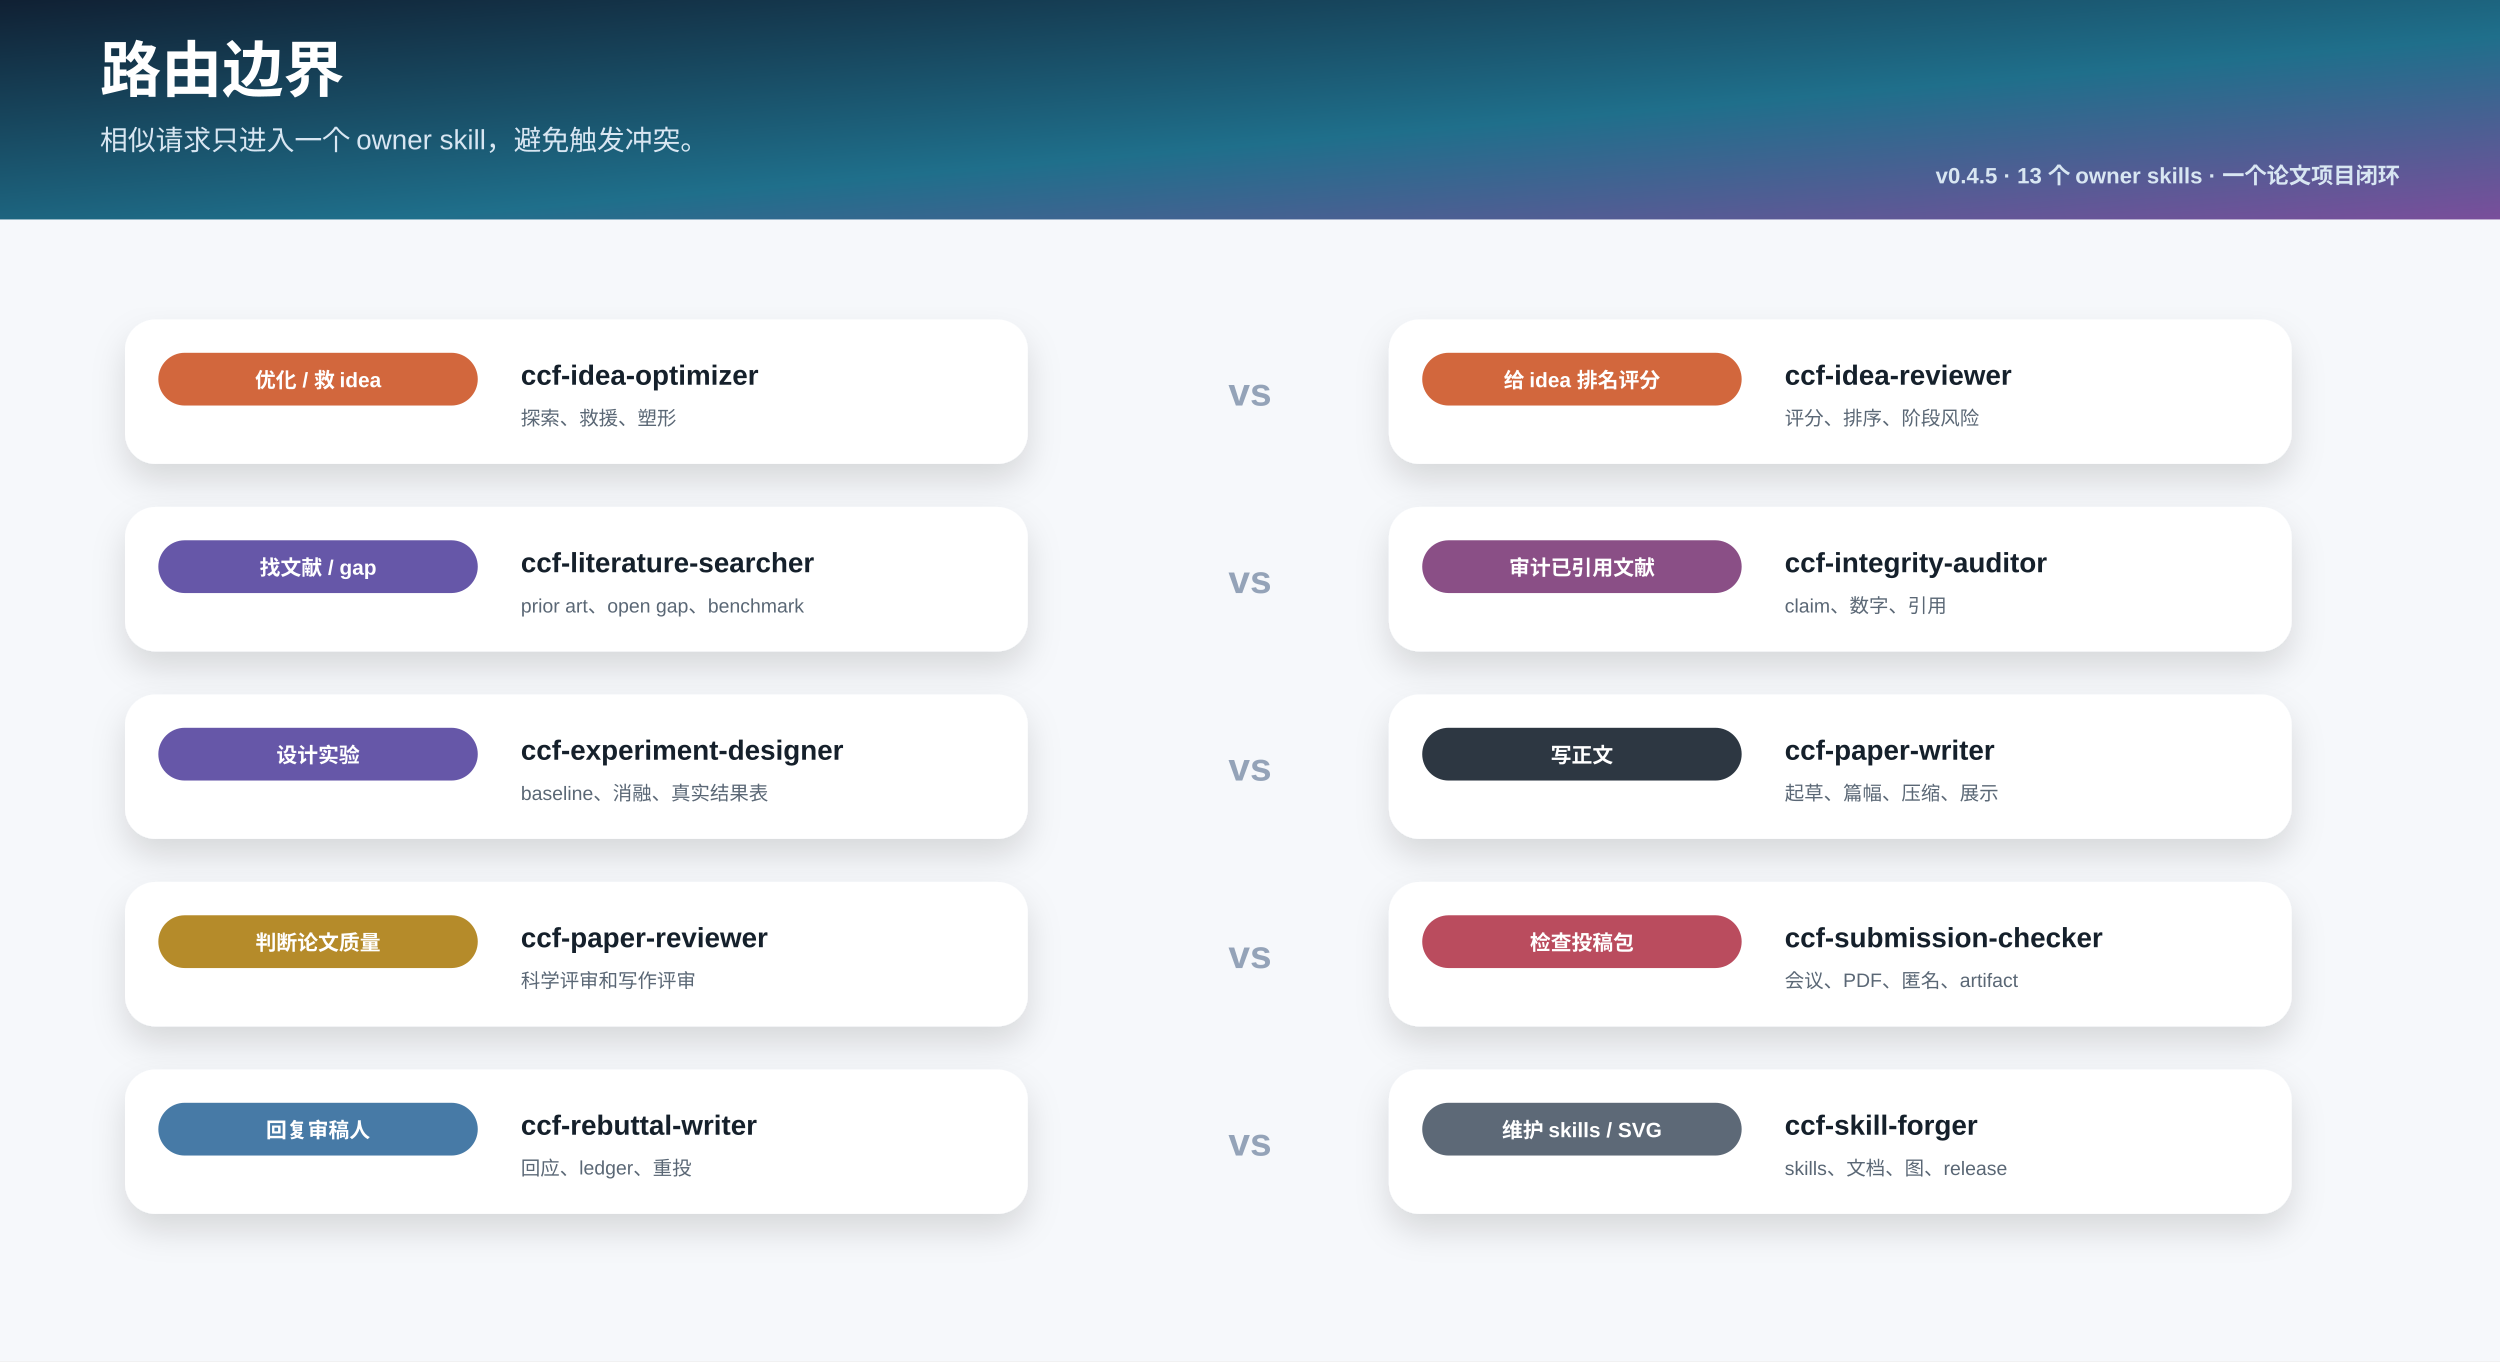
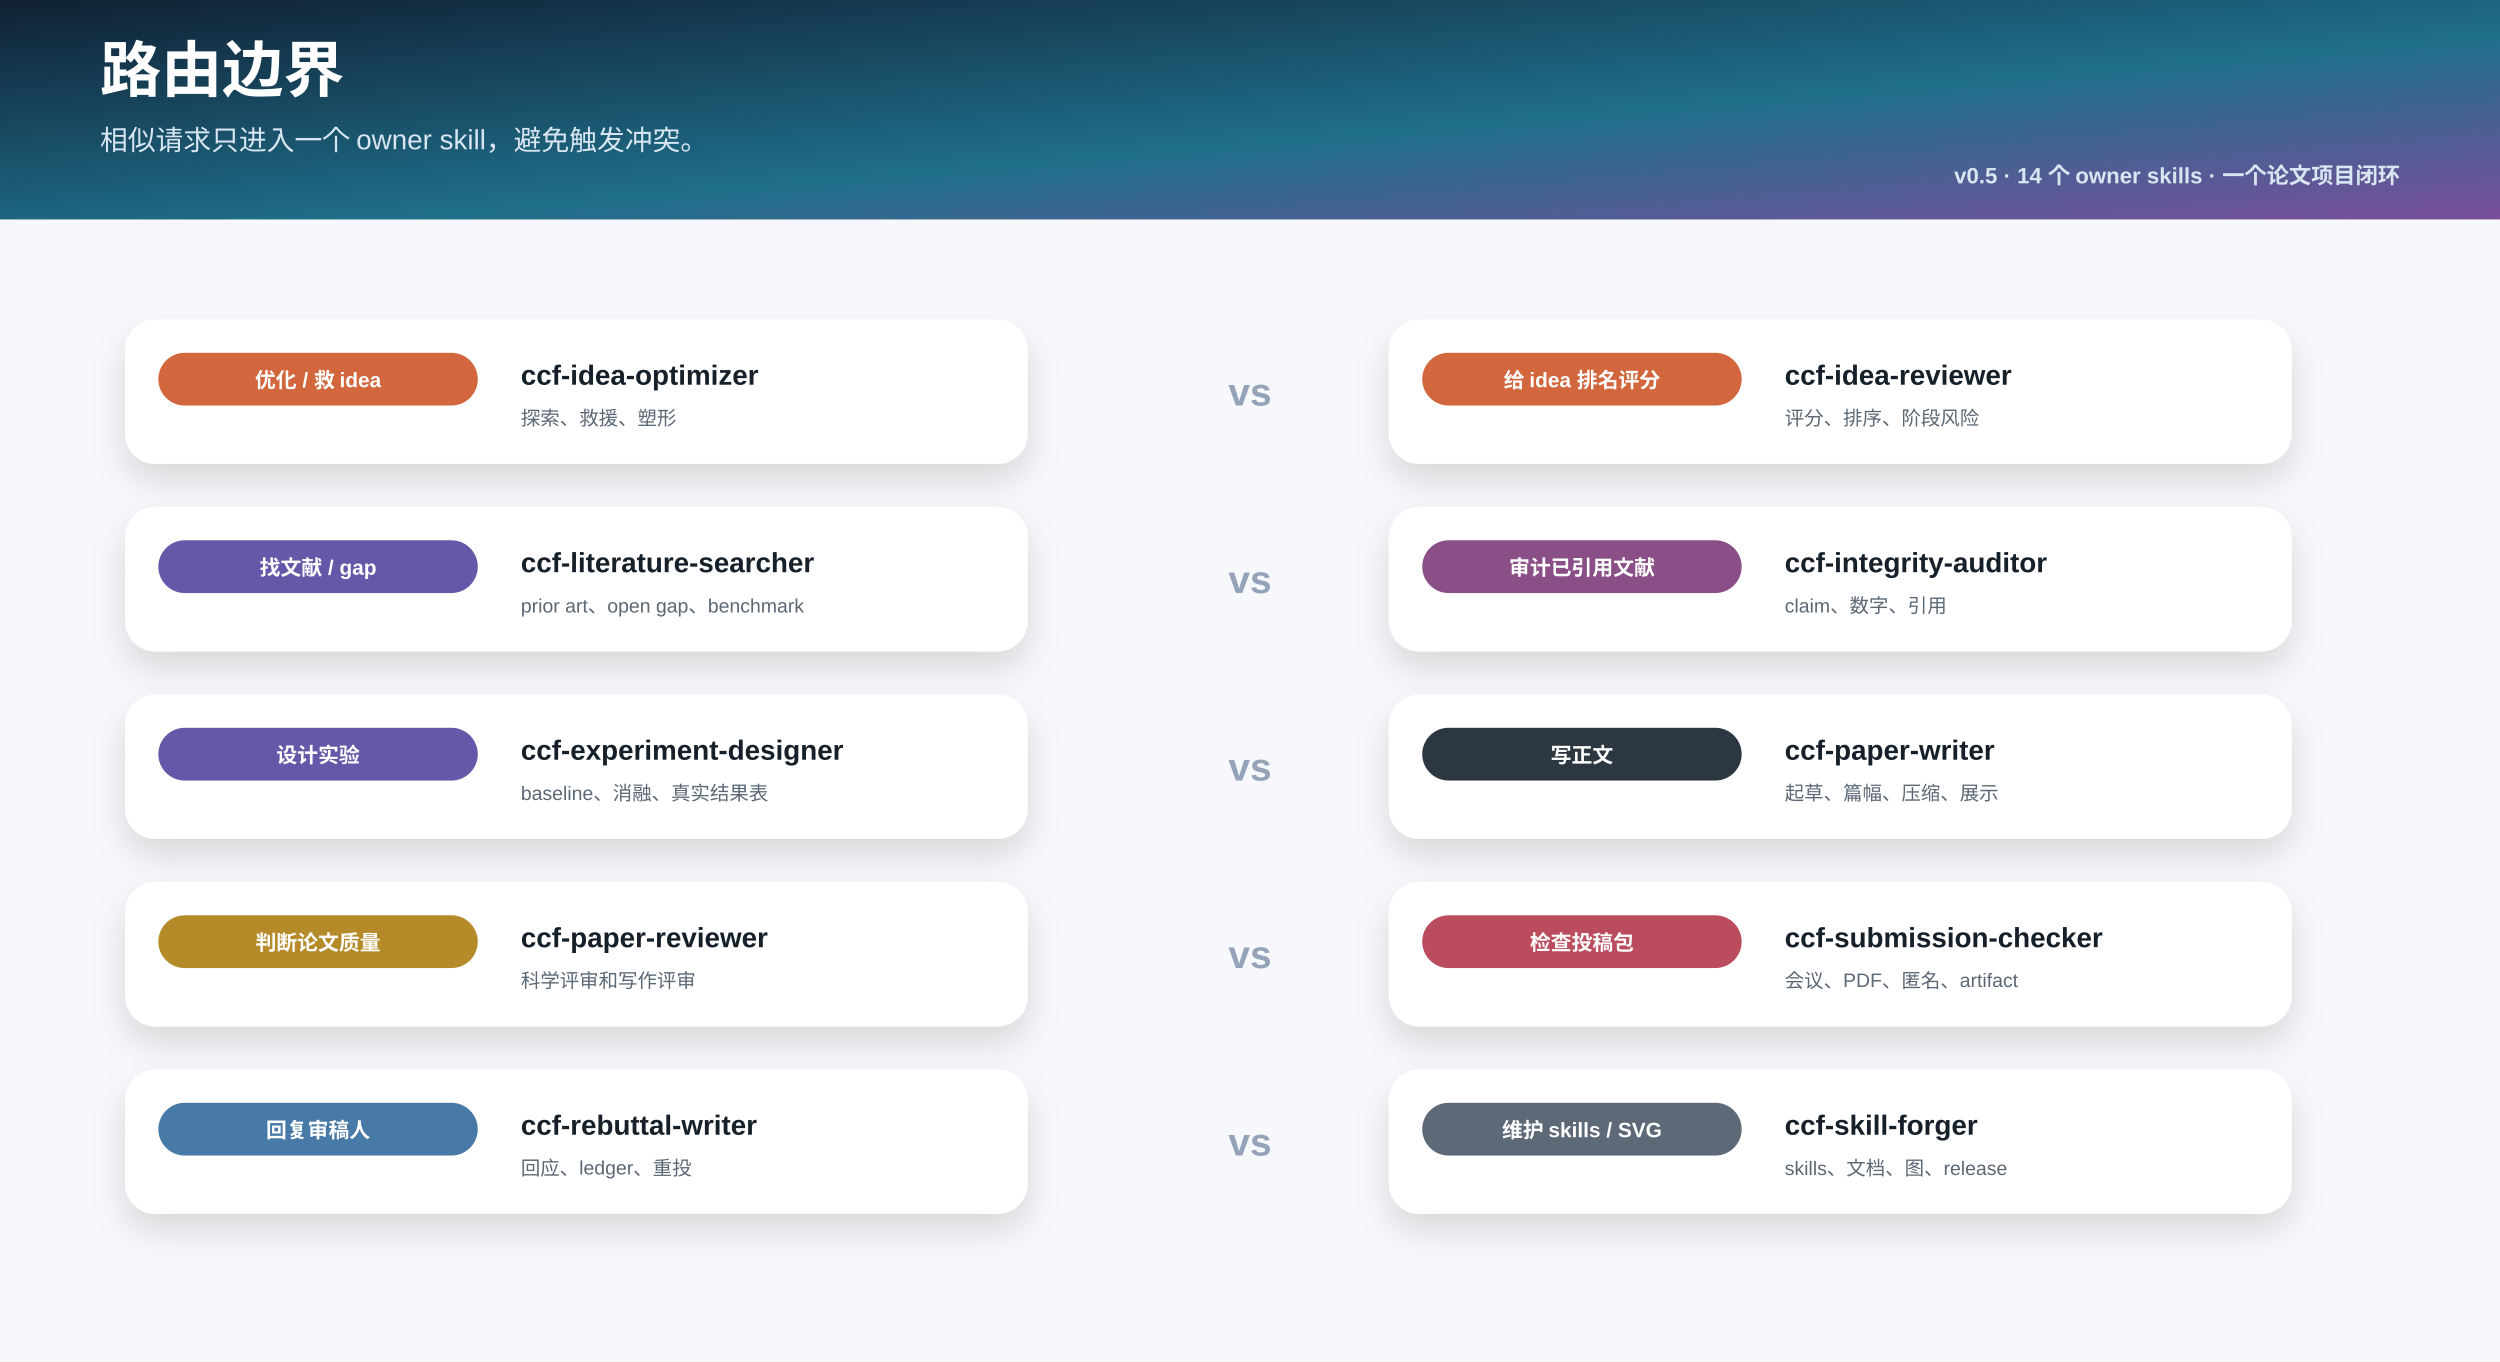
<svg xmlns="http://www.w3.org/2000/svg" width="1800" height="980" viewBox="0 0 1800 980">
  <defs>
    <linearGradient id="header" x1="0" y1="0" x2="1" y2="1">
      <stop offset="0" stop-color="#102033" />
      <stop offset="0.58" stop-color="#1F6F8B" />
      <stop offset="1" stop-color="#7A4E9B" />
    </linearGradient>
    <filter id="shadow" x="-20%" y="-20%" width="140%" height="160%">
      <feDropShadow dx="0" dy="12" stdDeviation="12" flood-color="#0B1826" flood-opacity="0.13" />
    </filter>
    <marker id="arrow" markerWidth="13" markerHeight="13" refX="11" refY="6.5" orient="auto">
      <path d="M2,2 L11,6.5 L2,11 Z" fill="#7B8794" />
    </marker>
  </defs>
  <style>text{font-family:Microsoft YaHei, Segoe UI, Arial, sans-serif;dominant-baseline:auto} .mono{font-family:Consolas,Menlo,monospace}</style>
  <rect x="0" y="0" width="1800" height="980" rx="0" fill="#F6F8FB" stroke="none" stroke-width="2" />
  <rect x="0" y="0" width="1800" height="158" rx="0" fill="url(#header)" stroke="none" stroke-width="2" />
  <text x="72" y="66" font-size="44" font-weight="850" fill="#FFFFFF" text-anchor="start">路由边界</text>
  <text x="72" y="108" font-size="20" font-weight="500" fill="#D8E6F2" text-anchor="start">相似请求只进入一个 owner skill，避免触发冲突。</text>
-   <text x="1728" y="132" font-size="16" font-weight="650" fill="#D8E6F2" text-anchor="end">v0.4.5 · 13 个 owner skills · 一个论文项目闭环</text>
+   <text x="1728" y="132" font-size="16" font-weight="650" fill="#D8E6F2" text-anchor="end">v0.5 · 14 个 owner skills · 一个论文项目闭环</text>
  <rect x="90" y="230" width="650" height="104" rx="22" fill="#FFFFFF" stroke="none" stroke-width="2" filter="url(#shadow)" />
  <rect x="114" y="254" width="230" height="38" rx="19" fill="#D2673D" stroke="none" stroke-width="2" />
  <text x="229" y="279" font-size="15" font-weight="760" fill="#FFFFFF" text-anchor="middle">优化 / 救 idea</text>
  <text x="375" y="277" font-size="20" font-weight="820" fill="#15202B" text-anchor="start">ccf-idea-optimizer</text>
  <text x="375" y="306" font-size="14" font-weight="520" fill="#5A6775" text-anchor="start">探索、救援、塑形</text>
  <rect x="1000" y="230" width="650" height="104" rx="22" fill="#FFFFFF" stroke="none" stroke-width="2" filter="url(#shadow)" />
  <rect x="1024" y="254" width="230" height="38" rx="19" fill="#D2673D" stroke="none" stroke-width="2" />
  <text x="1139" y="279" font-size="15" font-weight="760" fill="#FFFFFF" text-anchor="middle">给 idea 排名评分</text>
  <text x="1285" y="277" font-size="20" font-weight="820" fill="#15202B" text-anchor="start">ccf-idea-reviewer</text>
  <text x="1285" y="306" font-size="14" font-weight="520" fill="#5A6775" text-anchor="start">评分、排序、阶段风险</text>
  <text x="900" y="292" font-size="28" font-weight="850" fill="#94A3B8" text-anchor="middle">vs</text>
  <rect x="90" y="365" width="650" height="104" rx="22" fill="#FFFFFF" stroke="none" stroke-width="2" filter="url(#shadow)" />
  <rect x="114" y="389" width="230" height="38" rx="19" fill="#6657A8" stroke="none" stroke-width="2" />
  <text x="229" y="414" font-size="15" font-weight="760" fill="#FFFFFF" text-anchor="middle">找文献 / gap</text>
  <text x="375" y="412" font-size="20" font-weight="820" fill="#15202B" text-anchor="start">ccf-literature-searcher</text>
  <text x="375" y="441" font-size="14" font-weight="520" fill="#5A6775" text-anchor="start">prior art、open gap、benchmark</text>
  <rect x="1000" y="365" width="650" height="104" rx="22" fill="#FFFFFF" stroke="none" stroke-width="2" filter="url(#shadow)" />
  <rect x="1024" y="389" width="230" height="38" rx="19" fill="#8A4F86" stroke="none" stroke-width="2" />
  <text x="1139" y="414" font-size="15" font-weight="760" fill="#FFFFFF" text-anchor="middle">审计已引用文献</text>
  <text x="1285" y="412" font-size="20" font-weight="820" fill="#15202B" text-anchor="start">ccf-integrity-auditor</text>
  <text x="1285" y="441" font-size="14" font-weight="520" fill="#5A6775" text-anchor="start">claim、数字、引用</text>
  <text x="900" y="427" font-size="28" font-weight="850" fill="#94A3B8" text-anchor="middle">vs</text>
  <rect x="90" y="500" width="650" height="104" rx="22" fill="#FFFFFF" stroke="none" stroke-width="2" filter="url(#shadow)" />
  <rect x="114" y="524" width="230" height="38" rx="19" fill="#6657A8" stroke="none" stroke-width="2" />
  <text x="229" y="549" font-size="15" font-weight="760" fill="#FFFFFF" text-anchor="middle">设计实验</text>
  <text x="375" y="547" font-size="20" font-weight="820" fill="#15202B" text-anchor="start">ccf-experiment-designer</text>
  <text x="375" y="576" font-size="14" font-weight="520" fill="#5A6775" text-anchor="start">baseline、消融、真实结果表</text>
  <rect x="1000" y="500" width="650" height="104" rx="22" fill="#FFFFFF" stroke="none" stroke-width="2" filter="url(#shadow)" />
  <rect x="1024" y="524" width="230" height="38" rx="19" fill="#2D3742" stroke="none" stroke-width="2" />
  <text x="1139" y="549" font-size="15" font-weight="760" fill="#FFFFFF" text-anchor="middle">写正文</text>
  <text x="1285" y="547" font-size="20" font-weight="820" fill="#15202B" text-anchor="start">ccf-paper-writer</text>
  <text x="1285" y="576" font-size="14" font-weight="520" fill="#5A6775" text-anchor="start">起草、篇幅、压缩、展示</text>
  <text x="900" y="562" font-size="28" font-weight="850" fill="#94A3B8" text-anchor="middle">vs</text>
  <rect x="90" y="635" width="650" height="104" rx="22" fill="#FFFFFF" stroke="none" stroke-width="2" filter="url(#shadow)" />
  <rect x="114" y="659" width="230" height="38" rx="19" fill="#B58B2A" stroke="none" stroke-width="2" />
  <text x="229" y="684" font-size="15" font-weight="760" fill="#FFFFFF" text-anchor="middle">判断论文质量</text>
  <text x="375" y="682" font-size="20" font-weight="820" fill="#15202B" text-anchor="start">ccf-paper-reviewer</text>
  <text x="375" y="711" font-size="14" font-weight="520" fill="#5A6775" text-anchor="start">科学评审和写作评审</text>
  <rect x="1000" y="635" width="650" height="104" rx="22" fill="#FFFFFF" stroke="none" stroke-width="2" filter="url(#shadow)" />
  <rect x="1024" y="659" width="230" height="38" rx="19" fill="#BA4C5E" stroke="none" stroke-width="2" />
  <text x="1139" y="684" font-size="15" font-weight="760" fill="#FFFFFF" text-anchor="middle">检查投稿包</text>
  <text x="1285" y="682" font-size="20" font-weight="820" fill="#15202B" text-anchor="start">ccf-submission-checker</text>
  <text x="1285" y="711" font-size="14" font-weight="520" fill="#5A6775" text-anchor="start">会议、PDF、匿名、artifact</text>
  <text x="900" y="697" font-size="28" font-weight="850" fill="#94A3B8" text-anchor="middle">vs</text>
  <rect x="90" y="770" width="650" height="104" rx="22" fill="#FFFFFF" stroke="none" stroke-width="2" filter="url(#shadow)" />
  <rect x="114" y="794" width="230" height="38" rx="19" fill="#477AA6" stroke="none" stroke-width="2" />
  <text x="229" y="819" font-size="15" font-weight="760" fill="#FFFFFF" text-anchor="middle">回复审稿人</text>
  <text x="375" y="817" font-size="20" font-weight="820" fill="#15202B" text-anchor="start">ccf-rebuttal-writer</text>
  <text x="375" y="846" font-size="14" font-weight="520" fill="#5A6775" text-anchor="start">回应、ledger、重投</text>
  <rect x="1000" y="770" width="650" height="104" rx="22" fill="#FFFFFF" stroke="none" stroke-width="2" filter="url(#shadow)" />
  <rect x="1024" y="794" width="230" height="38" rx="19" fill="#5D6977" stroke="none" stroke-width="2" />
  <text x="1139" y="819" font-size="15" font-weight="760" fill="#FFFFFF" text-anchor="middle">维护 skills / SVG</text>
  <text x="1285" y="817" font-size="20" font-weight="820" fill="#15202B" text-anchor="start">ccf-skill-forger</text>
  <text x="1285" y="846" font-size="14" font-weight="520" fill="#5A6775" text-anchor="start">skills、文档、图、release</text>
  <text x="900" y="832" font-size="28" font-weight="850" fill="#94A3B8" text-anchor="middle">vs</text>
</svg>
